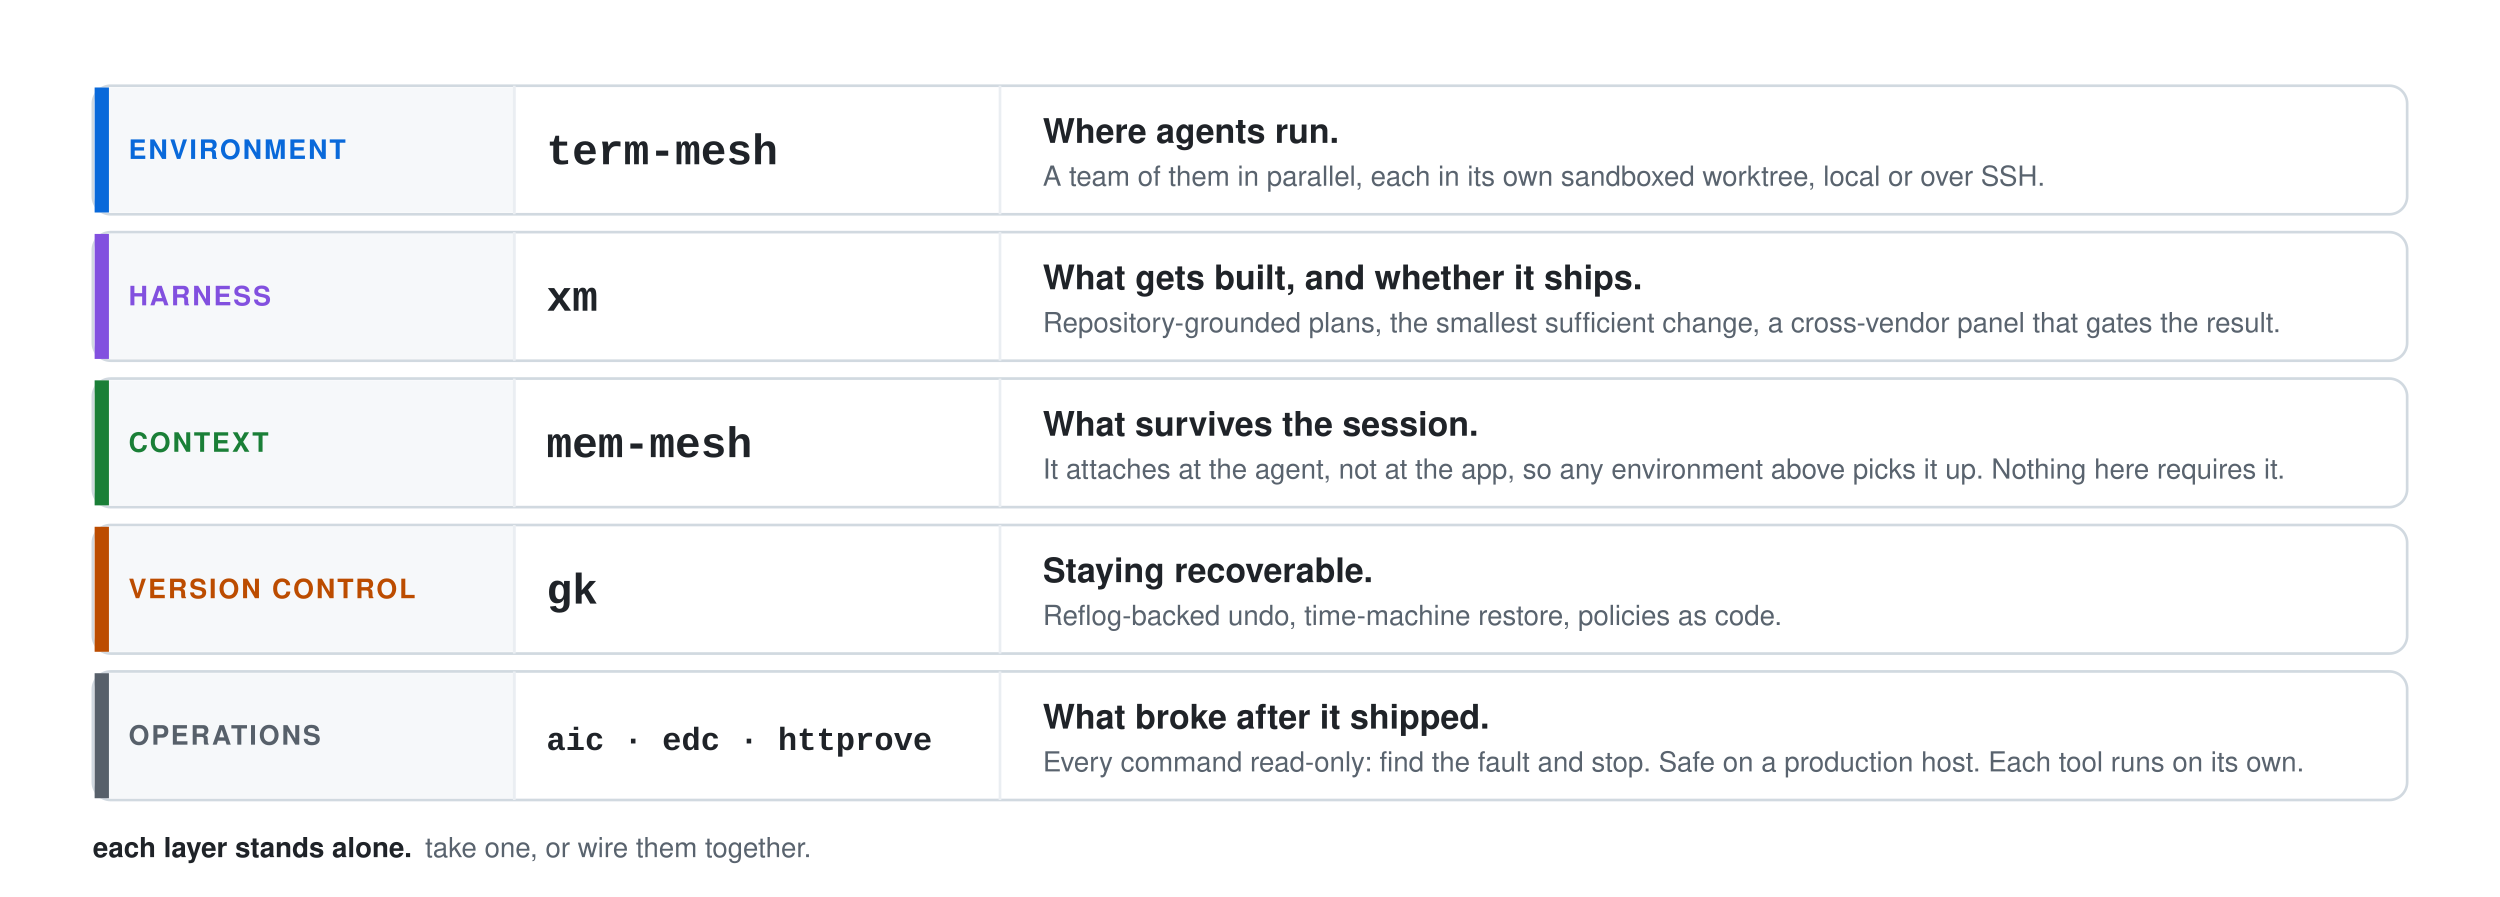
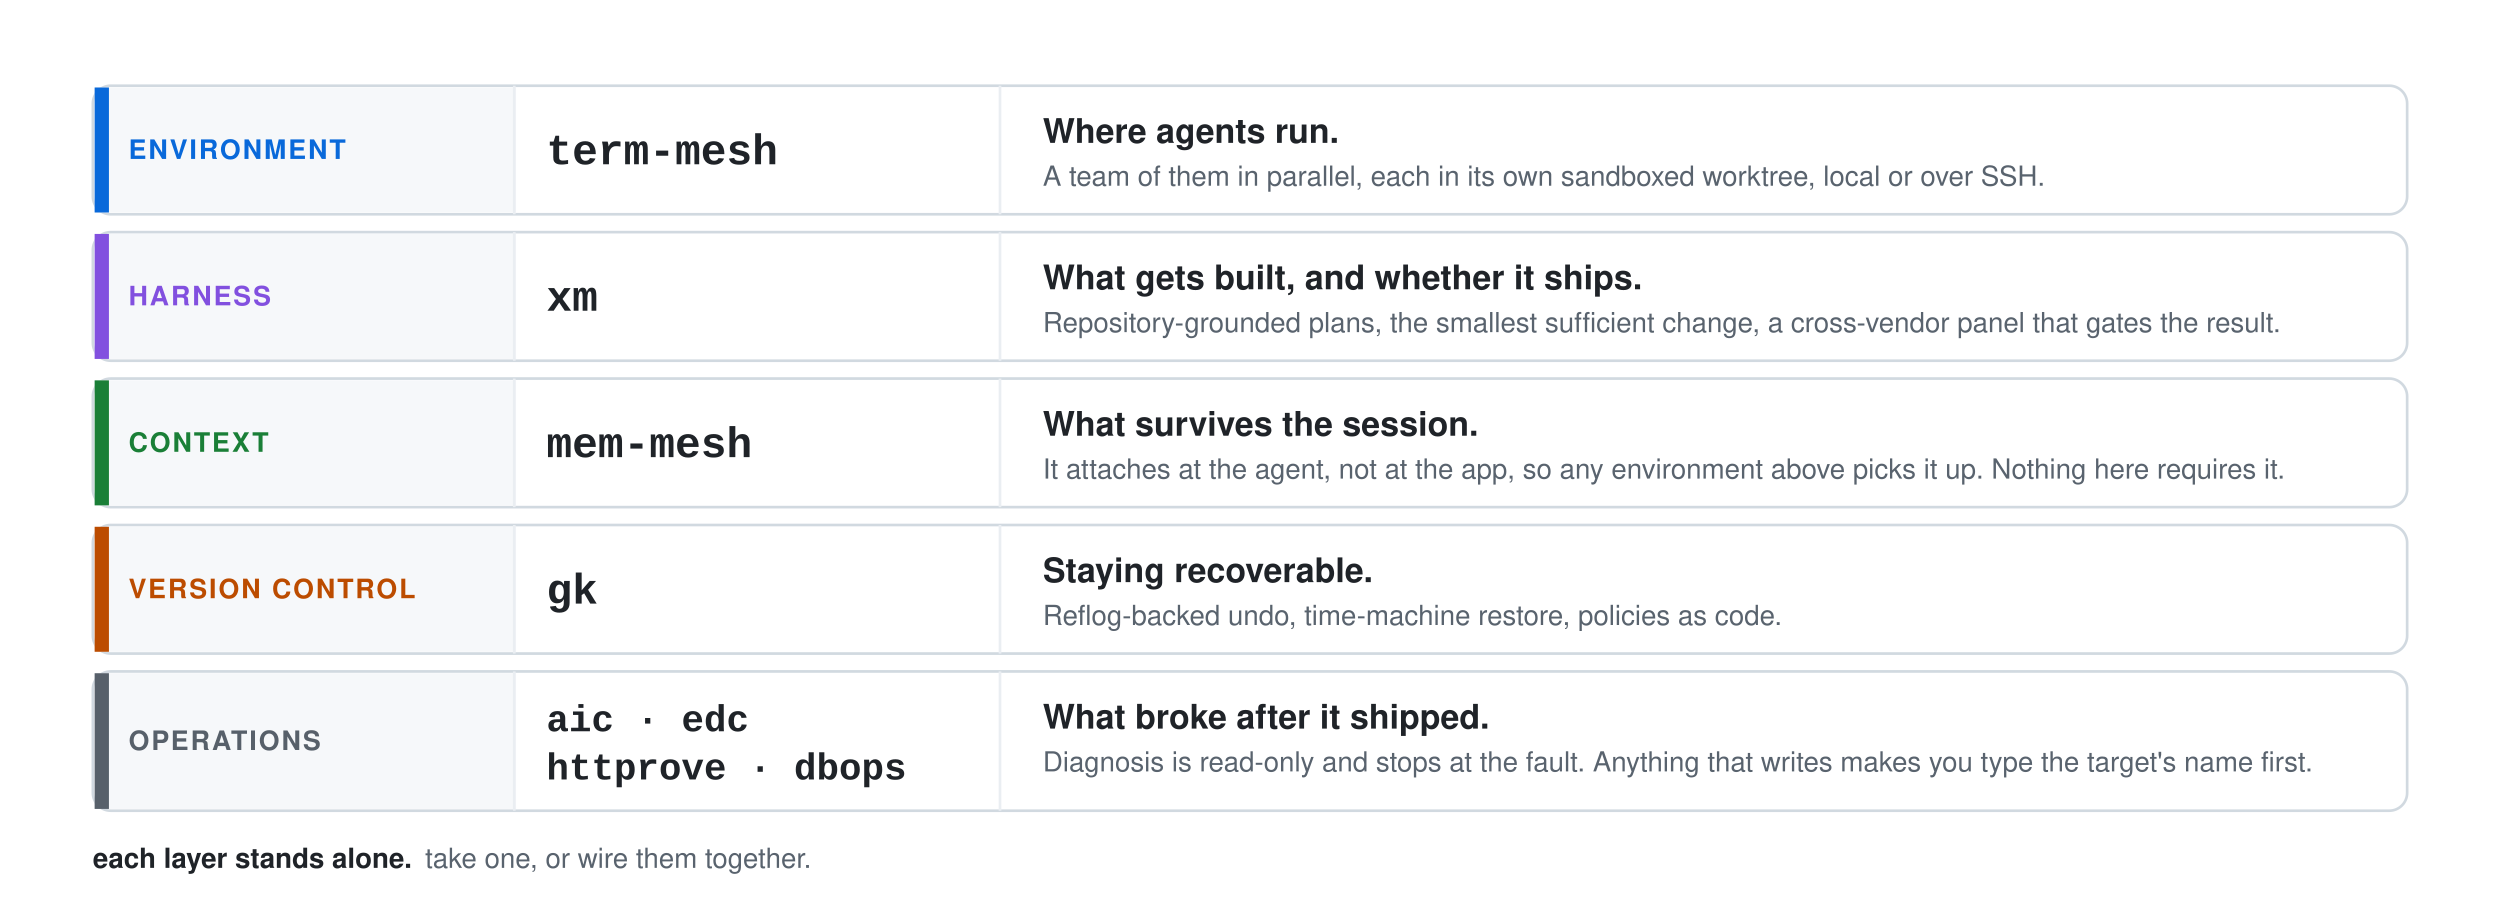
- <svg xmlns="http://www.w3.org/2000/svg" width="1400" height="502" viewBox="0 0 1400 502" role="img" aria-label="x-mesh — layers — stack">
-   <rect x="0" y="0" width="1400" height="530" fill="#ffffff" />
+ <svg xmlns="http://www.w3.org/2000/svg" width="1400" height="508" viewBox="0 0 1400 508" role="img" aria-label="x-mesh — layers — stack">
+   <rect x="0" y="0" width="1400" height="536" fill="#ffffff" />
  <rect x="52" y="48" width="1296" height="72" rx="10" fill="#ffffff" stroke="#d1d9e0" stroke-width="1.5" />
  <rect x="53" y="49" width="236" height="70" fill="#f6f8fa" />
  <rect x="53" y="49" width="8" height="70" fill="#0969da" />
  <line x1="288" y1="48" x2="288" y2="120" stroke="#eaeef2" stroke-width="1.5" />
  <line x1="560" y1="48" x2="560" y2="120" stroke="#eaeef2" stroke-width="1.5" />
  <text x="72" y="89" fill="#0969da" font-family="-apple-system,BlinkMacSystemFont,&quot;Segoe UI&quot;,Helvetica,Arial,sans-serif" font-size="15" font-weight="700" letter-spacing="1.1" xml:space="preserve">ENVIRONMENT</text>
  <text x="306" y="92" fill="#1f2328" font-family="ui-monospace,SFMono-Regular,&quot;SF Mono&quot;,Menlo,Consolas,&quot;Liberation Mono&quot;,monospace" font-size="24" font-weight="600" xml:space="preserve">term-mesh</text>
  <text x="584" y="80" fill="#1f2328" font-family="-apple-system,BlinkMacSystemFont,&quot;Segoe UI&quot;,Helvetica,Arial,sans-serif" font-size="19" font-weight="600" xml:space="preserve">Where agents run.</text>
  <text x="584" y="104" fill="#59636e" font-family="-apple-system,BlinkMacSystemFont,&quot;Segoe UI&quot;,Helvetica,Arial,sans-serif" font-size="15.5" xml:space="preserve">A team of them in parallel, each in its own sandboxed worktree, local or over SSH.</text>
  <rect x="52" y="130" width="1296" height="72" rx="10" fill="#ffffff" stroke="#d1d9e0" stroke-width="1.5" />
  <rect x="53" y="131" width="236" height="70" fill="#f6f8fa" />
  <rect x="53" y="131" width="8" height="70" fill="#8250df" />
  <line x1="288" y1="130" x2="288" y2="202" stroke="#eaeef2" stroke-width="1.5" />
  <line x1="560" y1="130" x2="560" y2="202" stroke="#eaeef2" stroke-width="1.5" />
  <text x="72" y="171" fill="#8250df" font-family="-apple-system,BlinkMacSystemFont,&quot;Segoe UI&quot;,Helvetica,Arial,sans-serif" font-size="15" font-weight="700" letter-spacing="1.1" xml:space="preserve">HARNESS</text>
  <text x="306" y="174" fill="#1f2328" font-family="ui-monospace,SFMono-Regular,&quot;SF Mono&quot;,Menlo,Consolas,&quot;Liberation Mono&quot;,monospace" font-size="24" font-weight="600" xml:space="preserve">xm</text>
  <text x="584" y="162" fill="#1f2328" font-family="-apple-system,BlinkMacSystemFont,&quot;Segoe UI&quot;,Helvetica,Arial,sans-serif" font-size="19" font-weight="600" xml:space="preserve">What gets built, and whether it ships.</text>
  <text x="584" y="186" fill="#59636e" font-family="-apple-system,BlinkMacSystemFont,&quot;Segoe UI&quot;,Helvetica,Arial,sans-serif" font-size="15.5" xml:space="preserve">Repository-grounded plans, the smallest sufficient change, a cross-vendor panel that gates the result.</text>
  <rect x="52" y="212" width="1296" height="72" rx="10" fill="#ffffff" stroke="#d1d9e0" stroke-width="1.5" />
  <rect x="53" y="213" width="236" height="70" fill="#f6f8fa" />
  <rect x="53" y="213" width="8" height="70" fill="#1a7f37" />
  <line x1="288" y1="212" x2="288" y2="284" stroke="#eaeef2" stroke-width="1.5" />
  <line x1="560" y1="212" x2="560" y2="284" stroke="#eaeef2" stroke-width="1.5" />
  <text x="72" y="253" fill="#1a7f37" font-family="-apple-system,BlinkMacSystemFont,&quot;Segoe UI&quot;,Helvetica,Arial,sans-serif" font-size="15" font-weight="700" letter-spacing="1.1" xml:space="preserve">CONTEXT</text>
  <text x="306" y="256" fill="#1f2328" font-family="ui-monospace,SFMono-Regular,&quot;SF Mono&quot;,Menlo,Consolas,&quot;Liberation Mono&quot;,monospace" font-size="24" font-weight="600" xml:space="preserve">mem-mesh</text>
  <text x="584" y="244" fill="#1f2328" font-family="-apple-system,BlinkMacSystemFont,&quot;Segoe UI&quot;,Helvetica,Arial,sans-serif" font-size="19" font-weight="600" xml:space="preserve">What survives the session.</text>
  <text x="584" y="268" fill="#59636e" font-family="-apple-system,BlinkMacSystemFont,&quot;Segoe UI&quot;,Helvetica,Arial,sans-serif" font-size="15.5" xml:space="preserve">It attaches at the agent, not at the app, so any environment above picks it up. Nothing here requires it.</text>
  <rect x="52" y="294" width="1296" height="72" rx="10" fill="#ffffff" stroke="#d1d9e0" stroke-width="1.5" />
  <rect x="53" y="295" width="236" height="70" fill="#f6f8fa" />
  <rect x="53" y="295" width="8" height="70" fill="#bc4c00" />
  <line x1="288" y1="294" x2="288" y2="366" stroke="#eaeef2" stroke-width="1.5" />
  <line x1="560" y1="294" x2="560" y2="366" stroke="#eaeef2" stroke-width="1.5" />
  <text x="72" y="335" fill="#bc4c00" font-family="-apple-system,BlinkMacSystemFont,&quot;Segoe UI&quot;,Helvetica,Arial,sans-serif" font-size="15" font-weight="700" letter-spacing="1.1" xml:space="preserve">VERSION CONTROL</text>
  <text x="306" y="338" fill="#1f2328" font-family="ui-monospace,SFMono-Regular,&quot;SF Mono&quot;,Menlo,Consolas,&quot;Liberation Mono&quot;,monospace" font-size="24" font-weight="600" xml:space="preserve">gk</text>
  <text x="584" y="326" fill="#1f2328" font-family="-apple-system,BlinkMacSystemFont,&quot;Segoe UI&quot;,Helvetica,Arial,sans-serif" font-size="19" font-weight="600" xml:space="preserve">Staying recoverable.</text>
  <text x="584" y="350" fill="#59636e" font-family="-apple-system,BlinkMacSystemFont,&quot;Segoe UI&quot;,Helvetica,Arial,sans-serif" font-size="15.5" xml:space="preserve">Reflog-backed undo, time-machine restore, policies as code.</text>
-   <rect x="52" y="376" width="1296" height="72" rx="10" fill="#ffffff" stroke="#d1d9e0" stroke-width="1.5" />
-   <rect x="53" y="377" width="236" height="70" fill="#f6f8fa" />
-   <rect x="53" y="377" width="8" height="70" fill="#57606a" />
-   <line x1="288" y1="376" x2="288" y2="448" stroke="#eaeef2" stroke-width="1.5" />
-   <line x1="560" y1="376" x2="560" y2="448" stroke="#eaeef2" stroke-width="1.5" />
-   <text x="72" y="417" fill="#57606a" font-family="-apple-system,BlinkMacSystemFont,&quot;Segoe UI&quot;,Helvetica,Arial,sans-serif" font-size="15" font-weight="700" letter-spacing="1.1" xml:space="preserve">OPERATIONS</text>
-   <text x="306" y="420" fill="#1f2328" font-family="ui-monospace,SFMono-Regular,&quot;SF Mono&quot;,Menlo,Consolas,&quot;Liberation Mono&quot;,monospace" font-size="18" font-weight="600" xml:space="preserve">aic · edc · httprove</text>
+   <rect x="52" y="376" width="1296" height="78" rx="10" fill="#ffffff" stroke="#d1d9e0" stroke-width="1.5" />
+   <rect x="53" y="377" width="236" height="76" fill="#f6f8fa" />
+   <rect x="53" y="377" width="8" height="76" fill="#57606a" />
+   <line x1="288" y1="376" x2="288" y2="454" stroke="#eaeef2" stroke-width="1.5" />
+   <line x1="560" y1="376" x2="560" y2="454" stroke="#eaeef2" stroke-width="1.5" />
+   <text x="72" y="420" fill="#57606a" font-family="-apple-system,BlinkMacSystemFont,&quot;Segoe UI&quot;,Helvetica,Arial,sans-serif" font-size="15" font-weight="700" letter-spacing="1.1" xml:space="preserve">OPERATIONS</text>
+   <text x="306" y="409.5" fill="#1f2328" font-family="ui-monospace,SFMono-Regular,&quot;SF Mono&quot;,Menlo,Consolas,&quot;Liberation Mono&quot;,monospace" font-size="21" font-weight="600" xml:space="preserve">aic · edc</text>
+   <text x="306" y="436.5" fill="#1f2328" font-family="ui-monospace,SFMono-Regular,&quot;SF Mono&quot;,Menlo,Consolas,&quot;Liberation Mono&quot;,monospace" font-size="21" font-weight="600" xml:space="preserve">httprove · dbops</text>
  <text x="584" y="408" fill="#1f2328" font-family="-apple-system,BlinkMacSystemFont,&quot;Segoe UI&quot;,Helvetica,Arial,sans-serif" font-size="19" font-weight="600" xml:space="preserve">What broke after it shipped.</text>
-   <text x="584" y="432" fill="#59636e" font-family="-apple-system,BlinkMacSystemFont,&quot;Segoe UI&quot;,Helvetica,Arial,sans-serif" font-size="15.5" xml:space="preserve">Every command read-only: find the fault and stop. Safe on a production host. Each tool runs on its own.</text>
-   <text x="52" y="480" fill="#1f2328" font-family="-apple-system,BlinkMacSystemFont,&quot;Segoe UI&quot;,Helvetica,Arial,sans-serif" font-size="15.5" font-weight="700" xml:space="preserve">each layer stands alone.</text>
-   <text x="238.08" y="480" fill="#59636e" font-family="-apple-system,BlinkMacSystemFont,&quot;Segoe UI&quot;,Helvetica,Arial,sans-serif" font-size="15.5" xml:space="preserve">take one, or wire them together.</text>
+   <text x="584" y="432" fill="#59636e" font-family="-apple-system,BlinkMacSystemFont,&quot;Segoe UI&quot;,Helvetica,Arial,sans-serif" font-size="15.5" xml:space="preserve">Diagnosis is read-only and stops at the fault. Anything that writes makes you type the target's name first.</text>
+   <text x="52" y="486" fill="#1f2328" font-family="-apple-system,BlinkMacSystemFont,&quot;Segoe UI&quot;,Helvetica,Arial,sans-serif" font-size="15.5" font-weight="700" xml:space="preserve">each layer stands alone.</text>
+   <text x="238.08" y="486" fill="#59636e" font-family="-apple-system,BlinkMacSystemFont,&quot;Segoe UI&quot;,Helvetica,Arial,sans-serif" font-size="15.5" xml:space="preserve">take one, or wire them together.</text>
</svg>
